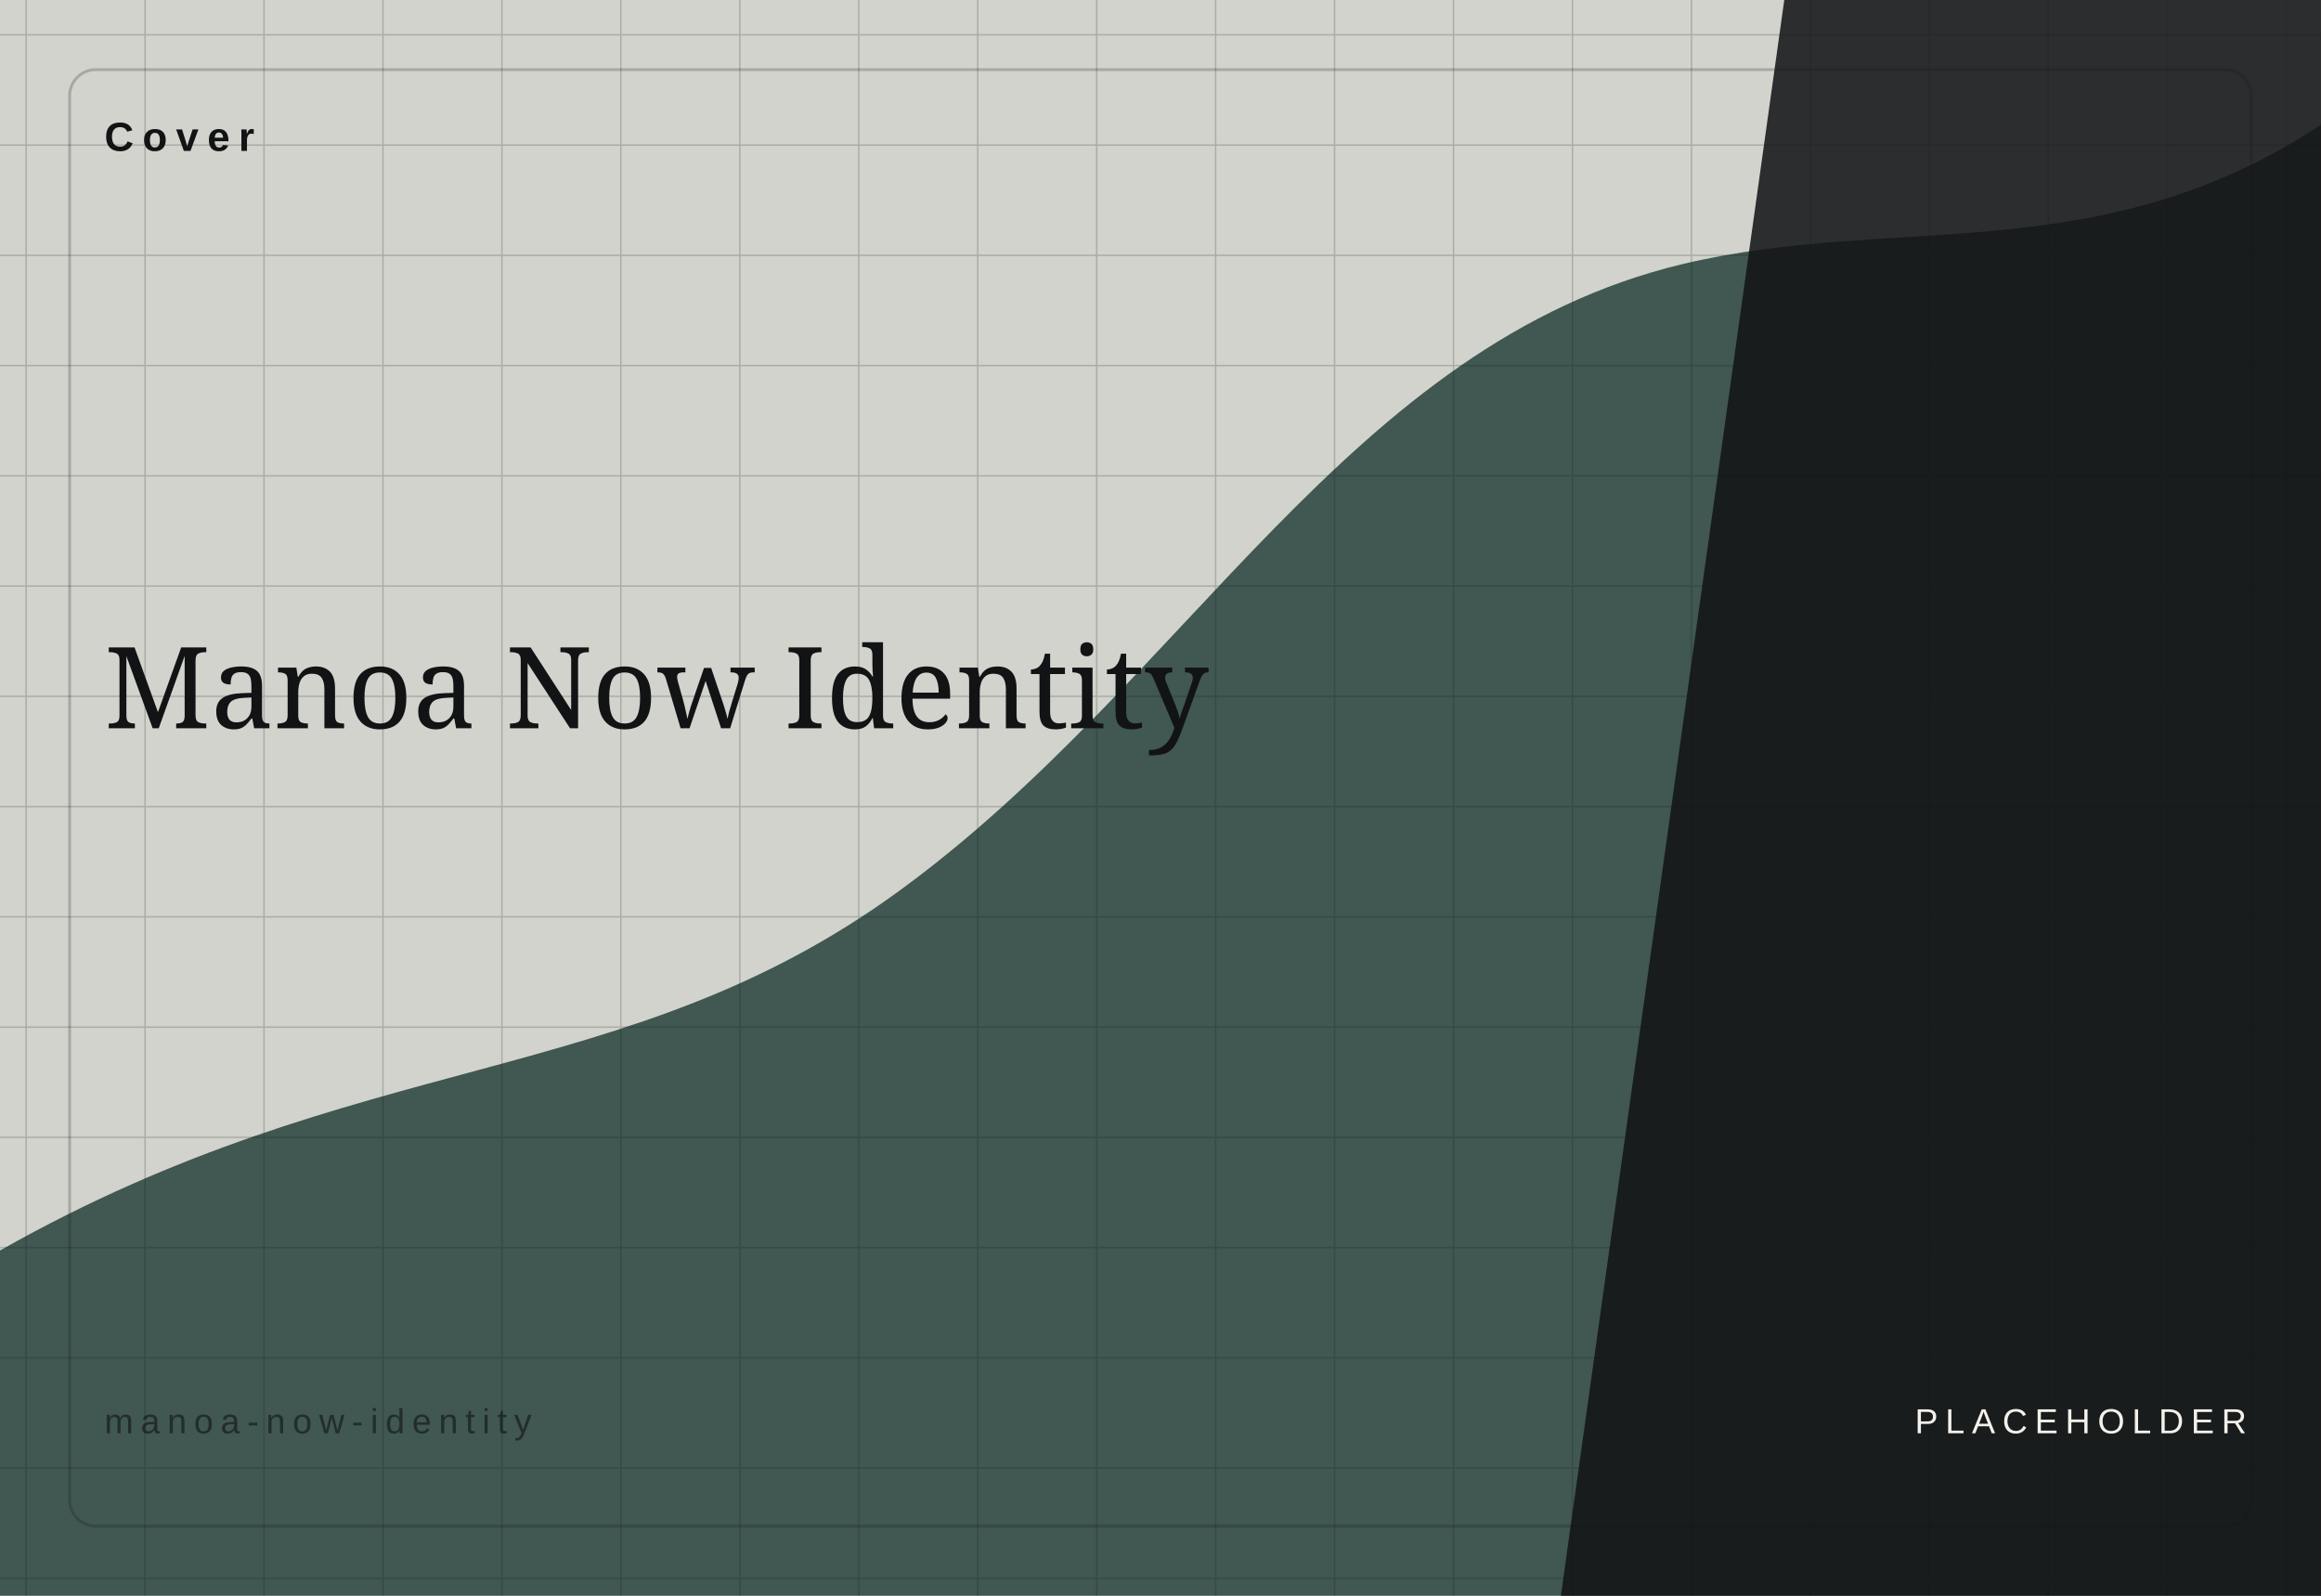
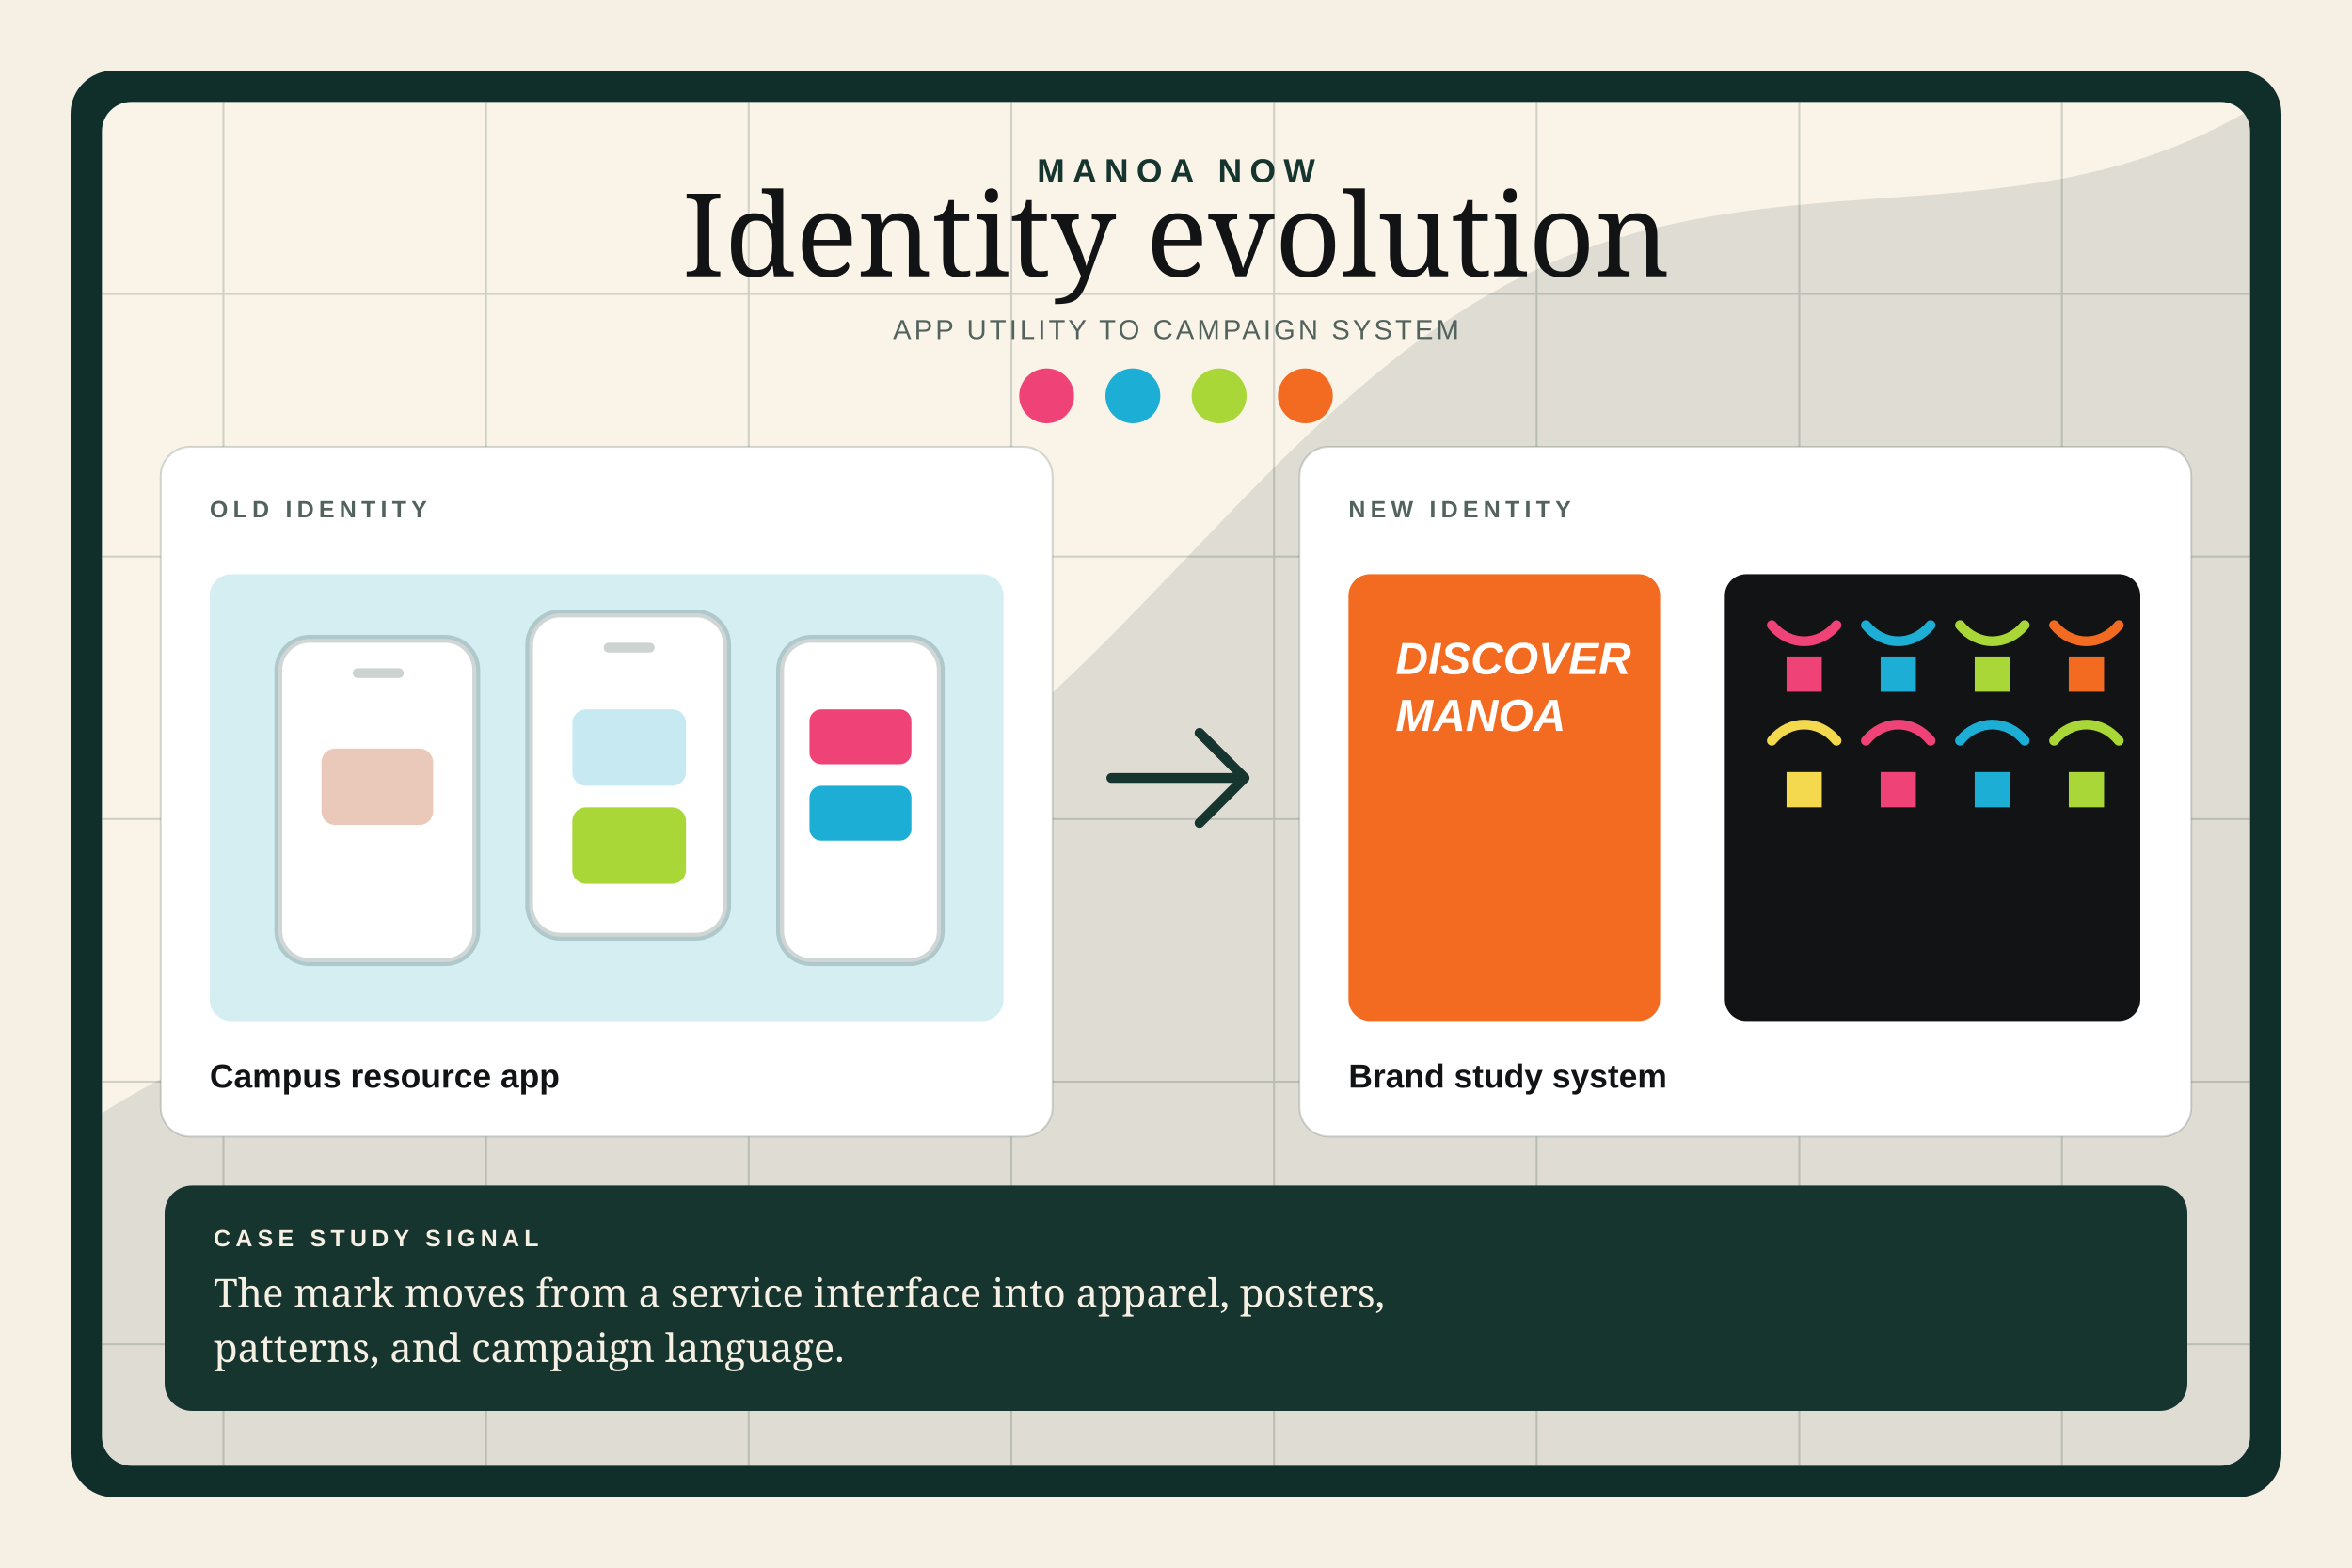
- <svg xmlns="http://www.w3.org/2000/svg" width="1600" height="1100" viewBox="0 0 1600 1100" fill="none">
-   <rect width="1600" height="1100" fill="#F4F1EA" />
-   <rect x="0" y="0" width="1600" height="1100" fill="#17352F" opacity="0.16" />
-   <path d="M0 862C249 721 431 752 620 614C819 469 930 237 1160 182C1307 147 1447 187 1600 86V1100H0V862Z" fill="#17352F" opacity="0.78" />
-   <path d="M1230 0H1600V1100H1076L1230 0Z" fill="#111315" opacity="0.86" />
-   <g opacity="0.2">
-     <path d="M0 24H1600" stroke="#111315" stroke-width="1" />
-     <path d="M0 100H1600" stroke="#111315" stroke-width="1" />
-     <path d="M0 176H1600" stroke="#111315" stroke-width="1" />
-     <path d="M0 252H1600" stroke="#111315" stroke-width="1" />
-     <path d="M0 328H1600" stroke="#111315" stroke-width="1" />
-     <path d="M0 404H1600" stroke="#111315" stroke-width="1" />
-     <path d="M0 480H1600" stroke="#111315" stroke-width="1" />
-     <path d="M0 556H1600" stroke="#111315" stroke-width="1" />
-     <path d="M0 632H1600" stroke="#111315" stroke-width="1" />
-     <path d="M0 708H1600" stroke="#111315" stroke-width="1" />
-     <path d="M0 784H1600" stroke="#111315" stroke-width="1" />
-     <path d="M0 860H1600" stroke="#111315" stroke-width="1" />
-     <path d="M0 936H1600" stroke="#111315" stroke-width="1" />
-     <path d="M0 1012H1600" stroke="#111315" stroke-width="1" />
-     <path d="M0 1088H1600" stroke="#111315" stroke-width="1" />
-     <path d="M0 1164H1600" stroke="#111315" stroke-width="1" />
-     <path d="M18 0V1100" stroke="#111315" stroke-width="1" />
-     <path d="M100 0V1100" stroke="#111315" stroke-width="1" />
-     <path d="M182 0V1100" stroke="#111315" stroke-width="1" />
-     <path d="M264 0V1100" stroke="#111315" stroke-width="1" />
-     <path d="M346 0V1100" stroke="#111315" stroke-width="1" />
-     <path d="M428 0V1100" stroke="#111315" stroke-width="1" />
-     <path d="M510 0V1100" stroke="#111315" stroke-width="1" />
-     <path d="M592 0V1100" stroke="#111315" stroke-width="1" />
-     <path d="M674 0V1100" stroke="#111315" stroke-width="1" />
-     <path d="M756 0V1100" stroke="#111315" stroke-width="1" />
-     <path d="M838 0V1100" stroke="#111315" stroke-width="1" />
-     <path d="M920 0V1100" stroke="#111315" stroke-width="1" />
-     <path d="M1002 0V1100" stroke="#111315" stroke-width="1" />
-     <path d="M1084 0V1100" stroke="#111315" stroke-width="1" />
-     <path d="M1166 0V1100" stroke="#111315" stroke-width="1" />
-     <path d="M1248 0V1100" stroke="#111315" stroke-width="1" />
-     <path d="M1330 0V1100" stroke="#111315" stroke-width="1" />
-     <path d="M1412 0V1100" stroke="#111315" stroke-width="1" />
-     <path d="M1494 0V1100" stroke="#111315" stroke-width="1" />
-     <path d="M1576 0V1100" stroke="#111315" stroke-width="1" />
+ <svg xmlns="http://www.w3.org/2000/svg" width="2400" height="1600" viewBox="0 0 2400 1600" fill="none">
+   <rect width="2400" height="1600" fill="#F6EFE3" />
+   <rect x="72" y="72" width="2256" height="1456" rx="44" fill="#102F2A" />
+   <rect x="104" y="104" width="2192" height="1392" rx="30" fill="#F9F3E8" />
+   <path d="M104 1136C408 946 686 990 941 815C1205 634 1358 322 1668 238C1892 177 2092 232 2296 112V1496H104V1136Z" fill="#17352F" opacity="0.12" />
+   <g opacity="0.18">
+     <path d="M228 104V1496" stroke="#17352F" stroke-width="2" />
+     <path d="M496 104V1496" stroke="#17352F" stroke-width="2" />
+     <path d="M764 104V1496" stroke="#17352F" stroke-width="2" />
+     <path d="M1032 104V1496" stroke="#17352F" stroke-width="2" />
+     <path d="M1300 104V1496" stroke="#17352F" stroke-width="2" />
+     <path d="M1568 104V1496" stroke="#17352F" stroke-width="2" />
+     <path d="M1836 104V1496" stroke="#17352F" stroke-width="2" />
+     <path d="M2104 104V1496" stroke="#17352F" stroke-width="2" />
+     <path d="M104 300H2296" stroke="#17352F" stroke-width="2" />
+     <path d="M104 568H2296" stroke="#17352F" stroke-width="2" />
+     <path d="M104 836H2296" stroke="#17352F" stroke-width="2" />
+     <path d="M104 1104H2296" stroke="#17352F" stroke-width="2" />
+     <path d="M104 1372H2296" stroke="#17352F" stroke-width="2" />
  </g>
-   <rect x="48" y="48" width="1504" height="1004" rx="18" stroke="#111315" stroke-width="2" opacity="0.22" />
-   <text x="72" y="104" fill="#111315" font-family="Arial, sans-serif" font-size="28" font-weight="700" letter-spacing="6">Cover</text>
-   <text x="72" y="502" fill="#111315" font-family="Georgia, serif" font-size="78" font-weight="400">
-     <tspan x="72" dy="0">Manoa Now Identity</tspan>
-   </text>
-   <text x="72" y="988" fill="#111315" font-family="Arial, sans-serif" font-size="24" letter-spacing="5" opacity="0.62">manoa-now-identity</text>
-   <text x="1320" y="988" fill="#F4F1EA" font-family="Arial, sans-serif" font-size="24" letter-spacing="5">PLACEHOLDER</text>
+   <text x="1200" y="186" fill="#17352F" font-family="Arial, sans-serif" font-size="34" font-weight="700" letter-spacing="8" text-anchor="middle">MANOA NOW</text>
+   <text x="1200" y="282" fill="#111315" font-family="Georgia, serif" font-size="118" font-weight="400" text-anchor="middle">Identity evolution</text>
+   <text x="1200" y="346" fill="#52635D" font-family="Arial, sans-serif" font-size="28" letter-spacing="3" text-anchor="middle">APP UTILITY TO CAMPAIGN SYSTEM</text>
+   <rect x="164" y="456" width="910" height="704" rx="30" fill="#FFFFFF" stroke="#17352F" stroke-opacity="0.18" stroke-width="2" />
+   <text x="214" y="528" fill="#52635D" font-family="Arial, sans-serif" font-size="24" font-weight="700" letter-spacing="5">OLD IDENTITY</text>
+   <rect x="214" y="586" width="810" height="456" rx="22" fill="#D4EEF2" />
+   <rect x="284" y="652" width="202" height="330" rx="32" fill="#FFFFFF" stroke="#17352F" stroke-opacity="0.2" stroke-width="8" />
+   <rect x="360" y="682" width="52" height="10" rx="5" fill="#17352F" opacity="0.22" />
+   <rect x="540" y="626" width="202" height="330" rx="32" fill="#FFFFFF" stroke="#17352F" stroke-opacity="0.2" stroke-width="8" />
+   <rect x="616" y="656" width="52" height="10" rx="5" fill="#17352F" opacity="0.22" />
+   <rect x="796" y="652" width="164" height="330" rx="32" fill="#FFFFFF" stroke="#17352F" stroke-opacity="0.2" stroke-width="8" />
+   <rect x="328" y="764" width="114" height="78" rx="14" fill="#EAC9BA" />
+   <rect x="584" y="724" width="116" height="78" rx="14" fill="#C7EAF2" />
+   <rect x="584" y="824" width="116" height="78" rx="14" fill="#A9D737" />
+   <rect x="826" y="724" width="104" height="56" rx="12" fill="#EF4378" />
+   <rect x="826" y="802" width="104" height="56" rx="12" fill="#1DAED6" />
+   <text x="214" y="1110" fill="#111315" font-family="Arial, sans-serif" font-size="34" font-weight="700">Campus resource app</text>
+   <path d="M1134 794H1258" stroke="#17352F" stroke-width="10" stroke-linecap="round" />
+   <path d="M1224 748L1270 794L1224 840" stroke="#17352F" stroke-width="10" stroke-linecap="round" stroke-linejoin="round" />
+   <rect x="1326" y="456" width="910" height="704" rx="30" fill="#FFFFFF" stroke="#17352F" stroke-opacity="0.18" stroke-width="2" />
+   <text x="1376" y="528" fill="#52635D" font-family="Arial, sans-serif" font-size="24" font-weight="700" letter-spacing="5">NEW IDENTITY</text>
+   <rect x="1376" y="586" width="318" height="456" rx="22" fill="#F36A21" />
+   <text x="1424" y="688" fill="#FFFFFF" font-family="Arial, sans-serif" font-size="46" font-weight="900" font-style="italic">DISCOVER</text>
+   <text x="1424" y="746" fill="#FFFFFF" font-family="Arial, sans-serif" font-size="46" font-weight="900" font-style="italic">MANOA</text>
+   <rect x="1760" y="586" width="424" height="456" rx="22" fill="#111315" />
+   <g transform="translate(1808 638)">
+     <g fill="none" stroke-linecap="round" stroke-width="10">
+       <path d="M0 0C18 22 48 22 66 0" stroke="#EF4378" />
+       <path d="M96 0C114 22 144 22 162 0" stroke="#1DAED6" />
+       <path d="M192 0C210 22 240 22 258 0" stroke="#A9D737" />
+       <path d="M288 0C306 22 336 22 354 0" stroke="#F36A21" />
+       <path d="M0 118C18 96 48 96 66 118" stroke="#F4D94E" />
+       <path d="M96 118C114 96 144 96 162 118" stroke="#EF4378" />
+       <path d="M192 118C210 96 240 96 258 118" stroke="#1DAED6" />
+       <path d="M288 118C306 96 336 96 354 118" stroke="#A9D737" />
+     </g>
+     <rect x="15" y="32" width="36" height="36" fill="#EF4378" />
+     <rect x="111" y="32" width="36" height="36" fill="#1DAED6" />
+     <rect x="207" y="32" width="36" height="36" fill="#A9D737" />
+     <rect x="303" y="32" width="36" height="36" fill="#F36A21" />
+     <rect x="15" y="150" width="36" height="36" fill="#F4D94E" />
+     <rect x="111" y="150" width="36" height="36" fill="#EF4378" />
+     <rect x="207" y="150" width="36" height="36" fill="#1DAED6" />
+     <rect x="303" y="150" width="36" height="36" fill="#A9D737" />
+   </g>
+   <text x="1376" y="1110" fill="#111315" font-family="Arial, sans-serif" font-size="34" font-weight="700">Brand study system</text>
+   <rect x="168" y="1210" width="2064" height="230" rx="28" fill="#17352F" />
+   <text x="218" y="1272" fill="#F6EFE3" font-family="Arial, sans-serif" font-size="24" font-weight="700" letter-spacing="5">CASE STUDY SIGNAL</text>
+   <text x="218" y="1334" fill="#F6EFE3" font-family="Georgia, serif" font-size="40">The mark moves from a service interface into apparel, posters,</text>
+   <text x="218" y="1390" fill="#F6EFE3" font-family="Georgia, serif" font-size="40">patterns, and campaign language.</text>
+   <circle cx="1068" cy="404" r="28" fill="#EF4378" />
+   <circle cx="1156" cy="404" r="28" fill="#1DAED6" />
+   <circle cx="1244" cy="404" r="28" fill="#A9D737" />
+   <circle cx="1332" cy="404" r="28" fill="#F36A21" />
</svg>
